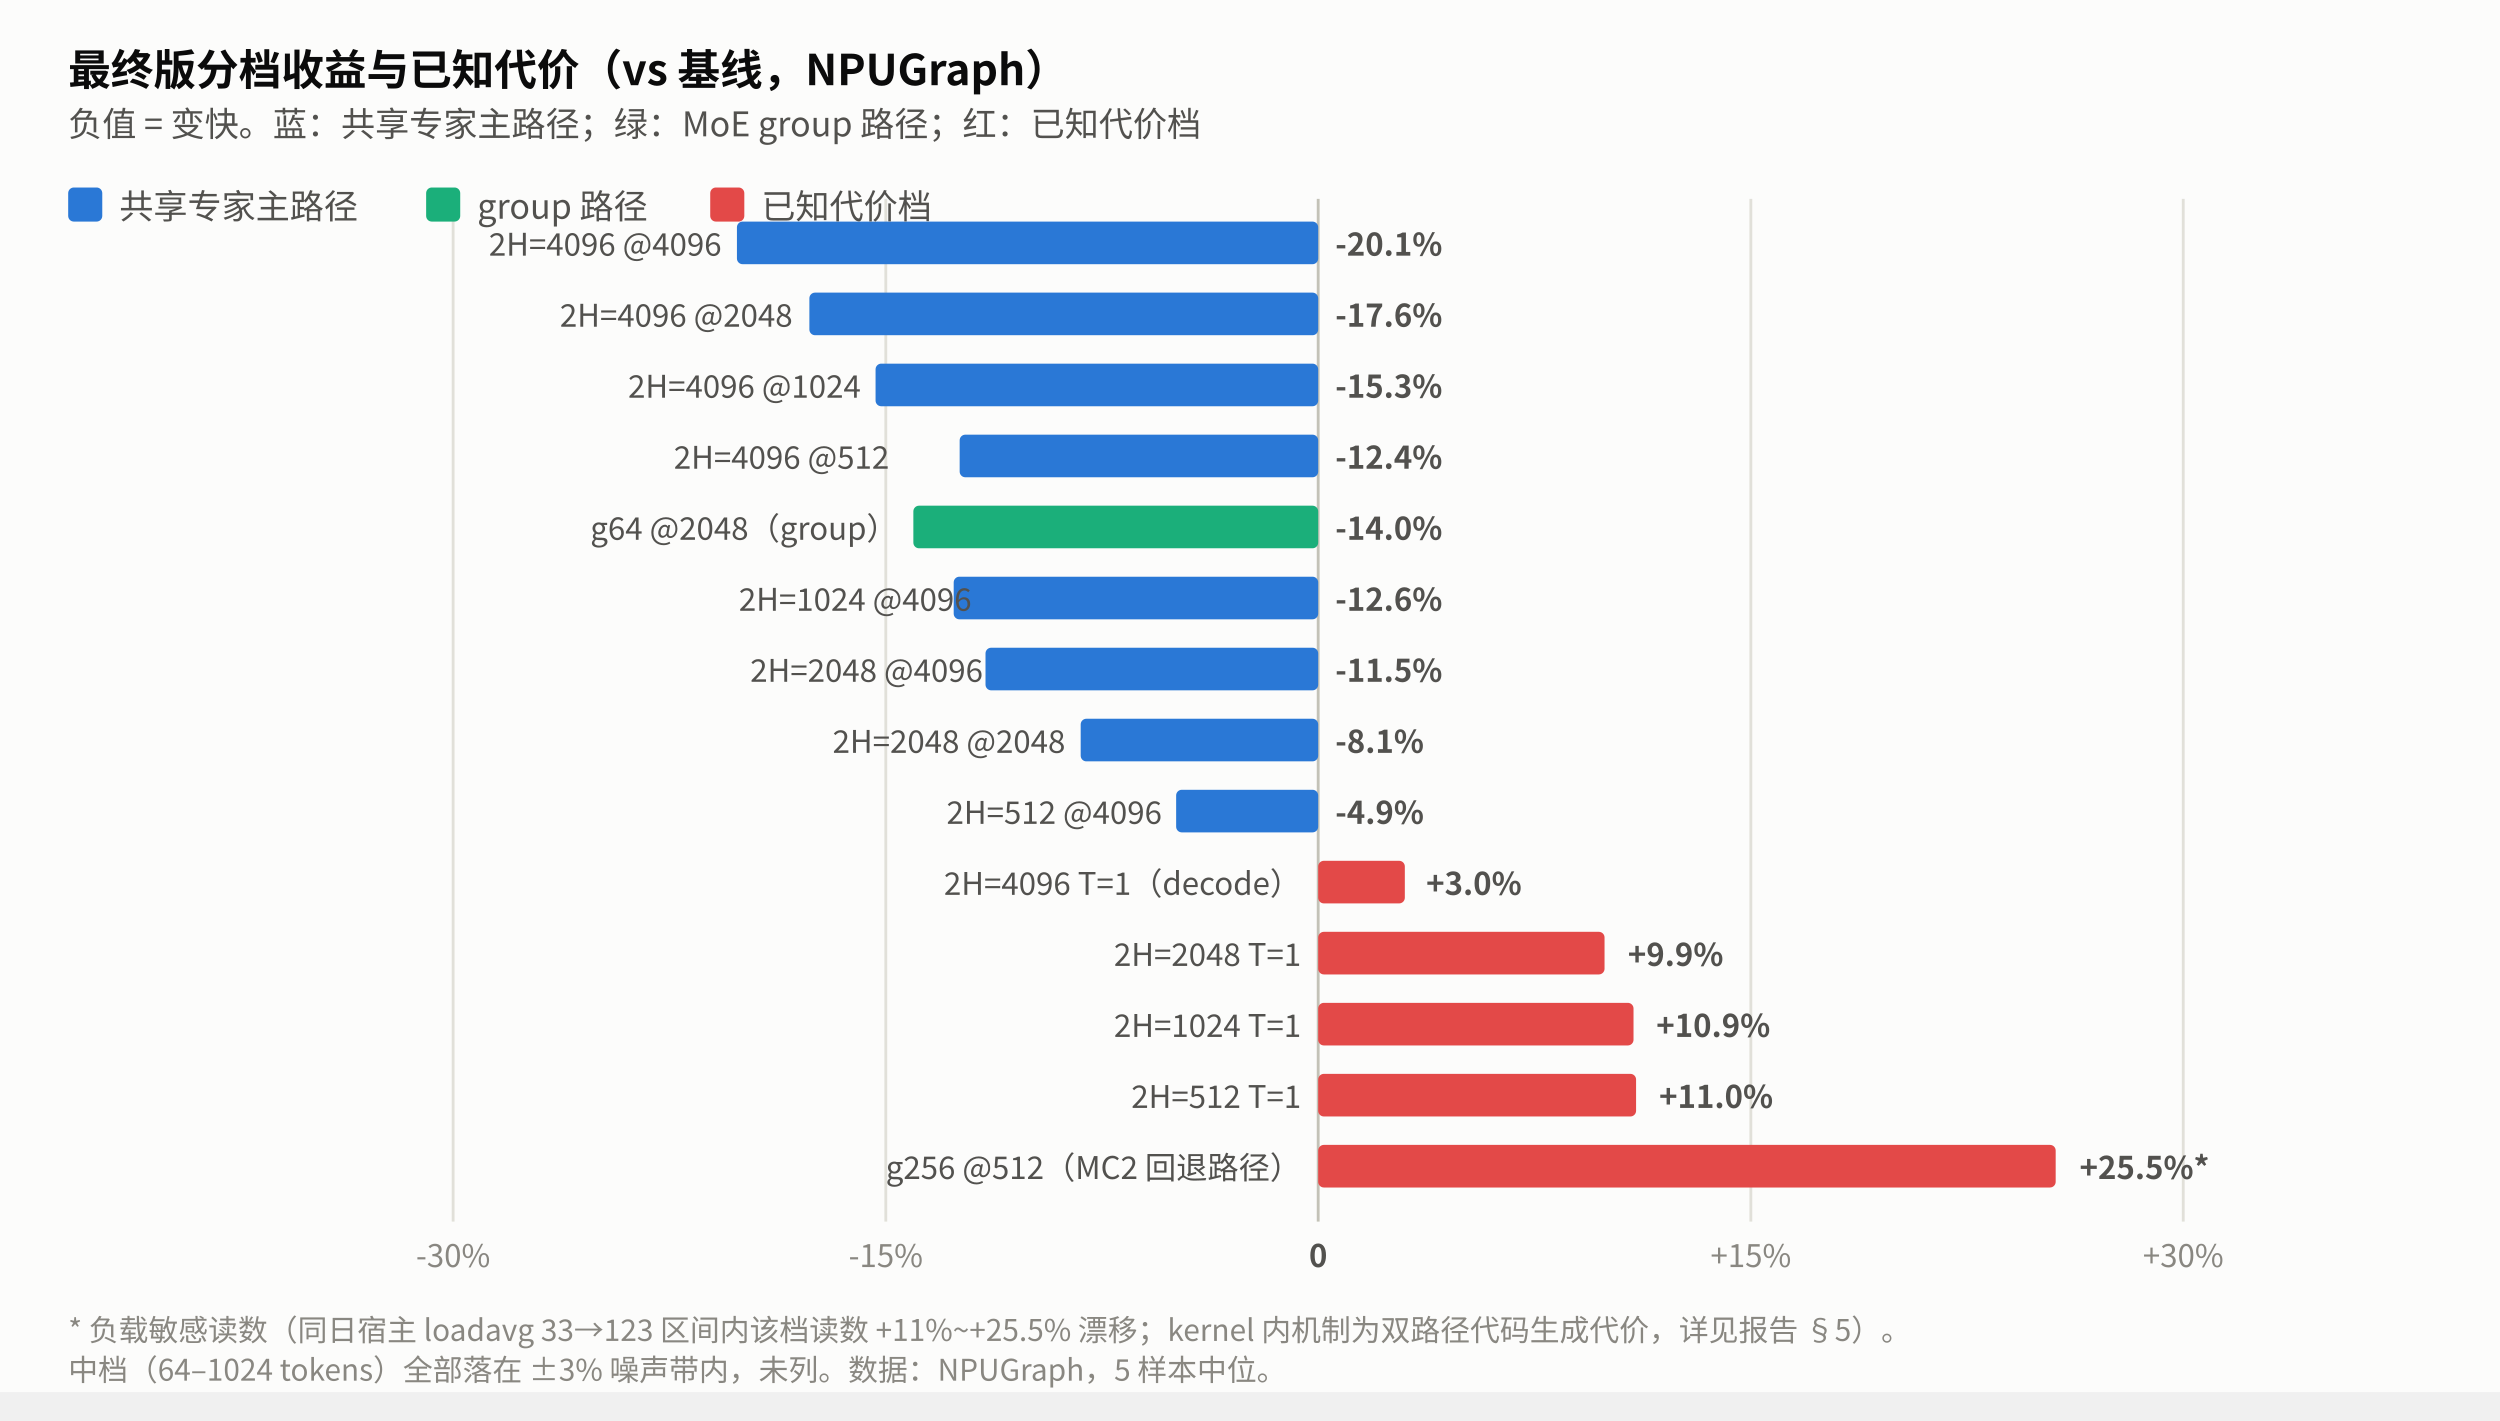
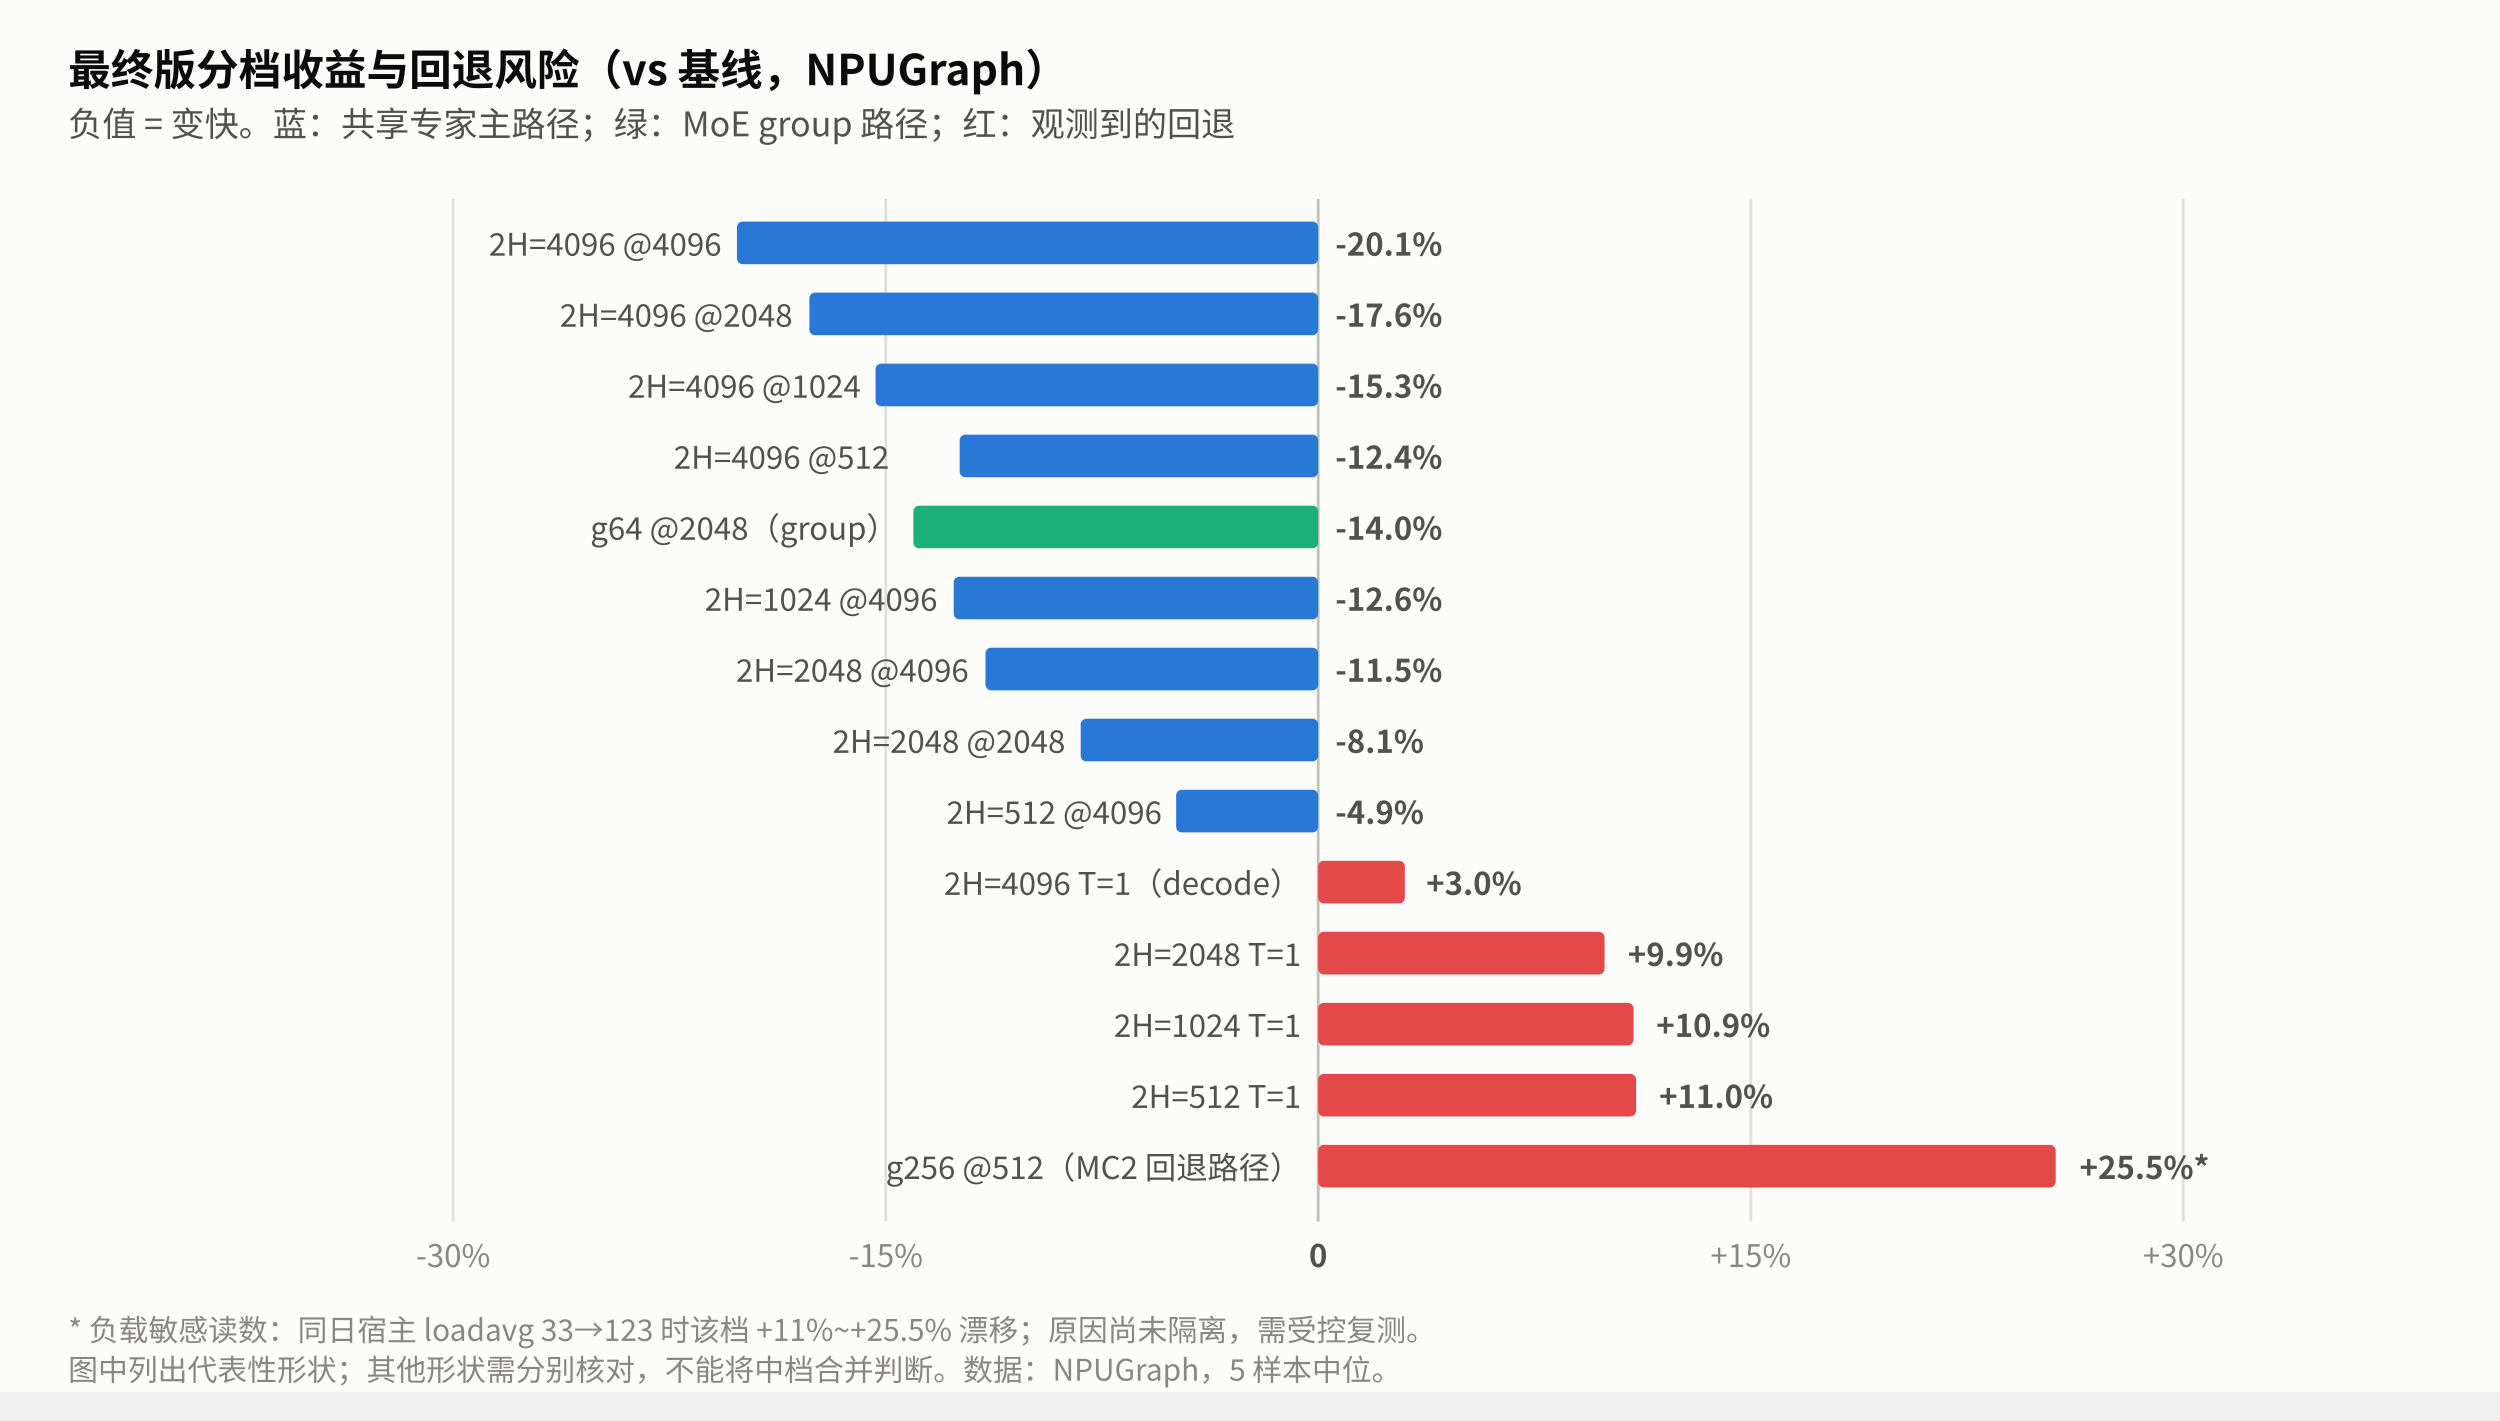
<svg xmlns="http://www.w3.org/2000/svg" width="880" height="500" viewBox="0 0 880 500" preserveAspectRatio="xMidYMid meet" role="img" aria-labelledby="title desc">
  <style>
    .surf { fill: #fcfcfb; } .ink { fill: #0b0b0b; } .ink2 { fill: #52514e; } .mut { fill: #898781; }
    .grid { stroke: #e1e0d9; stroke-width: 1; } .bline { stroke: #c3c2b7; stroke-width: 1; }
    .s1 { fill: #2a78d6; } .s3 { fill: #1baf7a; } .neg { fill: #e34948; }
    text { font-family: 'Microsoft YaHei','PingFang SC','Noto Sans CJK SC','Segoe UI',Arial,sans-serif; }
    @media (prefers-color-scheme: dark) {
      .surf { fill: #1a1a19; } .ink { fill: #ffffff; } .ink2 { fill: #c3c2b7; } .mut { fill: #898781; }
      .grid { stroke: #2c2c2a; } .bline { stroke: #383835; }
      .s1 { fill: #3987e5; } .s3 { fill: #199e70; } .neg { fill: #e66767; }
    }
  </style>
  <rect class="surf" x="0" y="0" width="880" height="490" />
-   <text class="ink" x="24" y="30" font-size="15" font-weight="600">最终版分档收益与已知代价（vs 基线，NPUGraph）</text>
-   <text class="ink2" x="24" y="48" font-size="12">负值 = 变快。蓝：共享专家主路径；绿：MoE group 路径；红：已知代价档</text>
+   <text class="ink" x="24" y="30" font-size="15" font-weight="600">最终版分档收益与回退风险（vs 基线，NPUGraph）</text>
+   <text class="ink2" x="24" y="48" font-size="12">负值 = 变快。蓝：共享专家主路径；绿：MoE group 路径；红：观测到的回退</text>
  <line class="grid" x1="159.5" y1="70" x2="159.5" y2="430" />
  <text class="mut" x="159.5" y="446" font-size="11" text-anchor="middle">-30%</text>
  <line class="grid" x1="311.8" y1="70" x2="311.8" y2="430" />
  <text class="mut" x="311.8" y="446" font-size="11" text-anchor="middle">-15%</text>
  <line class="bline" x1="464" y1="70" x2="464" y2="430" />
  <text class="ink2" x="464" y="446" font-size="11" text-anchor="middle" font-weight="600">0</text>
  <line class="grid" x1="616.3" y1="70" x2="616.3" y2="430" />
  <text class="mut" x="616.3" y="446" font-size="11" text-anchor="middle">+15%</text>
  <line class="grid" x1="768.5" y1="70" x2="768.5" y2="430" />
  <text class="mut" x="768.5" y="446" font-size="11" text-anchor="middle">+30%</text>
  <rect class="s1" x="259.4" y="78" width="204.6" height="15" rx="2" />
  <text class="ink2" x="254" y="90" font-size="11" text-anchor="end">2H=4096 @4096</text>
  <text class="ink2" x="470" y="90" font-size="11" font-weight="600">-20.1%</text>
  <rect class="s1" x="284.9" y="103" width="179.1" height="15" rx="2" />
  <text class="ink2" x="279" y="115" font-size="11" text-anchor="end">2H=4096 @2048</text>
  <text class="ink2" x="470" y="115" font-size="11" font-weight="600">-17.6%</text>
  <rect class="s1" x="308.2" y="128" width="155.8" height="15" rx="2" />
  <text class="ink2" x="303" y="140" font-size="11" text-anchor="end">2H=4096 @1024</text>
  <text class="ink2" x="470" y="140" font-size="11" font-weight="600">-15.3%</text>
  <rect class="s1" x="337.8" y="153" width="126.2" height="15" rx="2" />
  <text class="ink2" x="313" y="165" font-size="11" text-anchor="end">2H=4096 @512</text>
  <text class="ink2" x="470" y="165" font-size="11" font-weight="600">-12.4%</text>
  <rect class="s3" x="321.5" y="178" width="142.5" height="15" rx="2" />
  <text class="ink2" x="316" y="190" font-size="11" text-anchor="end">g64 @2048（group）</text>
  <text class="ink2" x="470" y="190" font-size="11" font-weight="600">-14.0%</text>
  <rect class="s1" x="335.7" y="203" width="128.3" height="15" rx="2" />
-   <text class="ink2" x="342" y="215" font-size="11" text-anchor="end">2H=1024 @4096</text>
+   <text class="ink2" x="330" y="215" font-size="11" text-anchor="end">2H=1024 @4096</text>
  <text class="ink2" x="470" y="215" font-size="11" font-weight="600">-12.6%</text>
  <rect class="s1" x="346.9" y="228" width="117.1" height="15" rx="2" />
-   <text class="ink2" x="346" y="240" font-size="11" text-anchor="end">2H=2048 @4096</text>
+   <text class="ink2" x="341" y="240" font-size="11" text-anchor="end">2H=2048 @4096</text>
  <text class="ink2" x="470" y="240" font-size="11" font-weight="600">-11.5%</text>
  <rect class="s1" x="380.4" y="253" width="83.6" height="15" rx="2" />
  <text class="ink2" x="375" y="265" font-size="11" text-anchor="end">2H=2048 @2048</text>
  <text class="ink2" x="470" y="265" font-size="11" font-weight="600">-8.1%</text>
  <rect class="s1" x="414.0" y="278" width="50.0" height="15" rx="2" />
  <text class="ink2" x="409" y="290" font-size="11" text-anchor="end">2H=512 @4096</text>
  <text class="ink2" x="470" y="290" font-size="11" font-weight="600">-4.9%</text>
  <rect class="neg" x="464" y="303" width="30.5" height="15" rx="2" />
  <text class="ink2" x="458" y="315" font-size="11" text-anchor="end">2H=4096 T=1（decode）</text>
  <text class="ink2" x="502" y="315" font-size="11" font-weight="600">+3.0%</text>
  <rect class="neg" x="464" y="328" width="100.8" height="15" rx="2" />
  <text class="ink2" x="458" y="340" font-size="11" text-anchor="end">2H=2048 T=1</text>
  <text class="ink2" x="573" y="340" font-size="11" font-weight="600">+9.9%</text>
  <rect class="neg" x="464" y="353" width="111.0" height="15" rx="2" />
  <text class="ink2" x="458" y="365" font-size="11" text-anchor="end">2H=1024 T=1</text>
  <text class="ink2" x="583" y="365" font-size="11" font-weight="600">+10.9%</text>
  <rect class="neg" x="464" y="378" width="111.9" height="15" rx="2" />
  <text class="ink2" x="458" y="390" font-size="11" text-anchor="end">2H=512 T=1</text>
  <text class="ink2" x="584" y="390" font-size="11" font-weight="600">+11.0%</text>
  <rect class="neg" x="464" y="403" width="259.6" height="15" rx="2" />
  <text class="ink2" x="458" y="415" font-size="11" text-anchor="end">g256 @512（MC2 回退路径）</text>
  <text class="ink2" x="732" y="415" font-size="11" font-weight="600">+25.5%*</text>
-   <g>
-     <rect class="s1" x="24" y="66" width="12" height="12" rx="2" />
-     <text class="ink2" x="42" y="77" font-size="12">共享专家主路径</text>
-     <rect class="s3" x="150" y="66" width="12" height="12" rx="2" />
-     <text class="ink2" x="168" y="77" font-size="12">group 路径</text>
-     <rect class="neg" x="250" y="66" width="12" height="12" rx="2" />
-     <text class="ink2" x="268" y="77" font-size="12">已知代价档</text>
-   </g>
-   <text class="mut" x="24" y="472" font-size="10.5">* 负载敏感读数（同日宿主 loadavg 33→123 区间内该档读数 +11%~+25.5% 漂移；kernel 内机制为双路径代码生成代价，详见报告 §5）。</text>
-   <text class="mut" x="24" y="486" font-size="10.5">中档（64–1024 tokens）全部落在 ±3% 噪声带内，未列。数据：NPUGraph，5 样本中位。</text>
+   <text class="mut" x="24" y="472" font-size="10.5">* 负载敏感读数：同日宿主 loadavg 33→123 时该档 +11%~+25.5% 漂移；原因尚未隔离，需受控复测。</text>
+   <text class="mut" x="24" y="486" font-size="10.5">图中列出代表性形状；其他形状需分别核对，不能将中档合并判断。数据：NPUGraph，5 样本中位。</text>
</svg>
